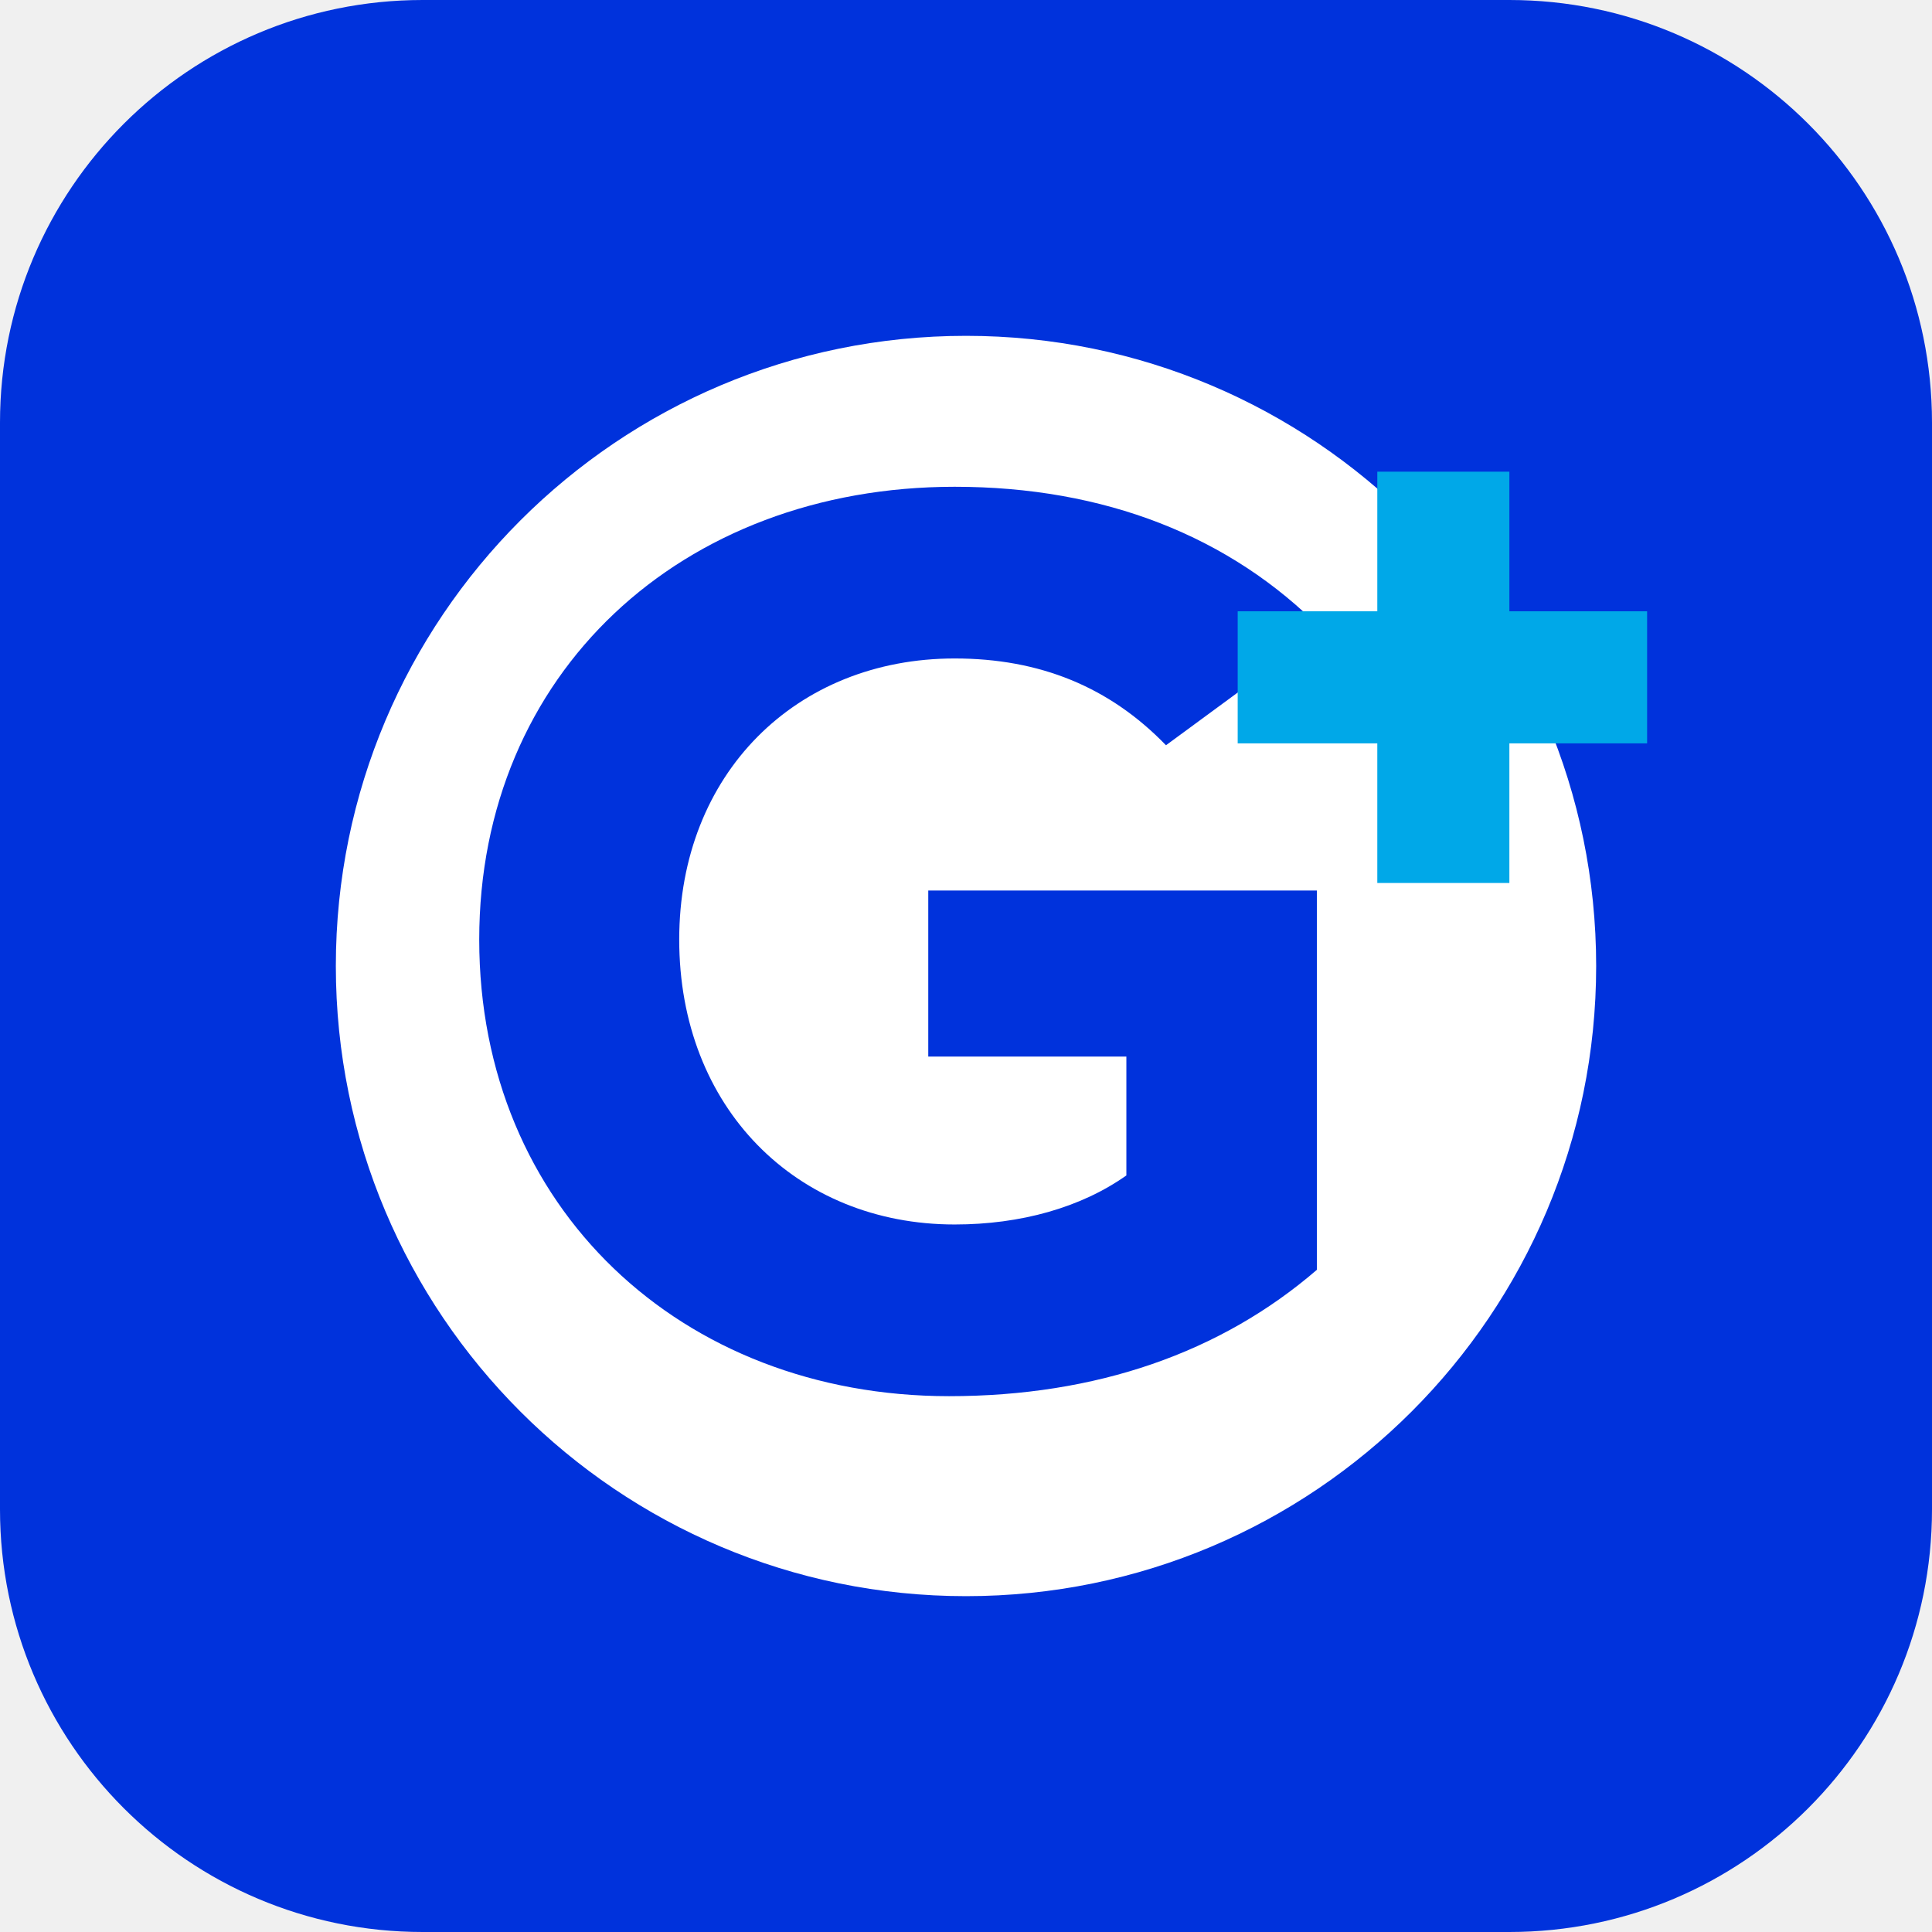
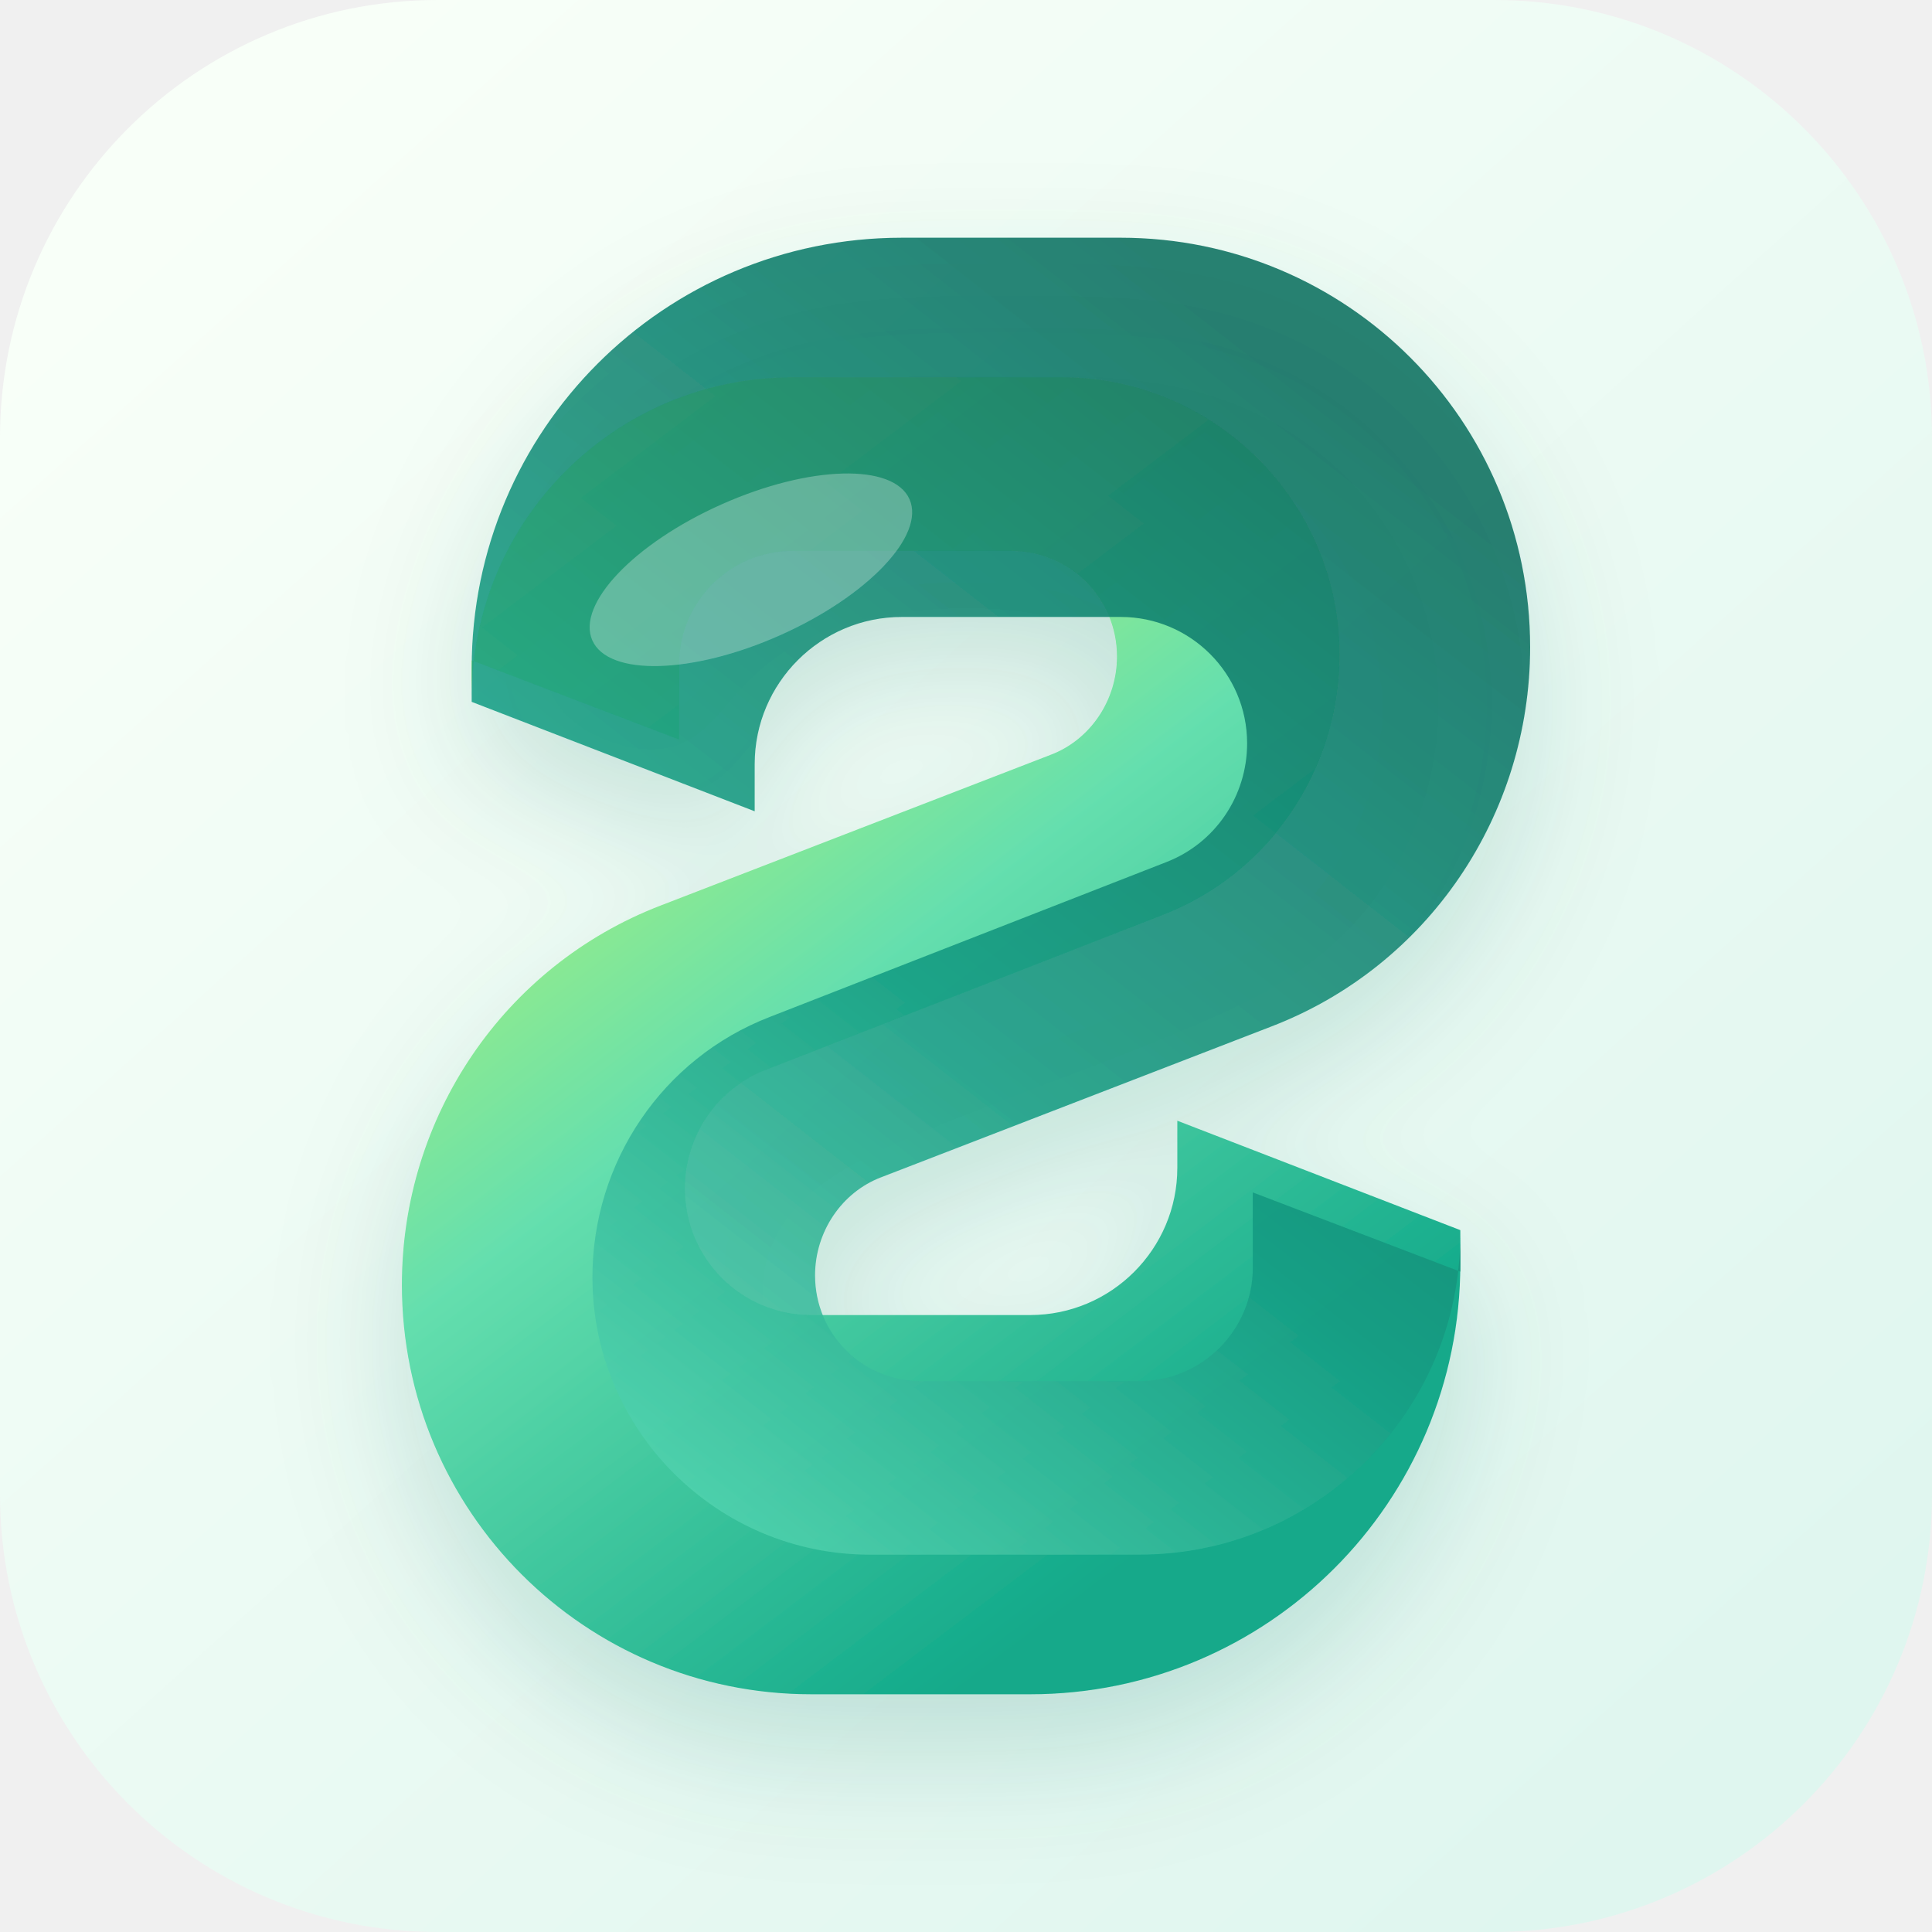
<svg xmlns="http://www.w3.org/2000/svg" viewBox="0 0 1024 1024">
-   <rect width="1024" height="1024" rx="224" fill="#0032dc" />
-   <circle cx="512" cy="512" r="334" fill="#ffffff" />
-   <path fill="#0032dc" d="M618 395c-30-31-67-46-112-46-84 0-146 61-146 149 0 89 62 151 146 151 35 0 67-9 91-26v-63H492v-88h206v201c-51 44-117 67-195 67-142 0-249-100-249-242 0-141 107-240 252-240 79 0 146 26 195 76l-83 61Z" />
-   <path fill="#00a8e8" d="M730 250h70v74h73v70h-73v74h-70v-74h-74v-70h74z" />
+   <defs>
+     <linearGradient id="bg" x1="120" y1="80" x2="900" y2="950" gradientUnits="userSpaceOnUse">
+       <stop stop-color="#F8FFF8" />
+       <stop offset="1" stop-color="#DFF6EF" />
+     </linearGradient>
+     <linearGradient id="a" x1="285" y1="225" x2="690" y2="760" gradientUnits="userSpaceOnUse">
+       <stop stop-color="#D9FF58" />
+       <stop offset=".5" stop-color="#65DFAE" />
+       <stop offset="1" stop-color="#12A98A" />
+     </linearGradient>
+     <linearGradient id="b" x1="760" y1="255" x2="335" y2="800" gradientUnits="userSpaceOnUse">
+       <stop stop-color="#0F6F61" />
+       <stop offset=".55" stop-color="#149B82" />
+       <stop offset="1" stop-color="#55D6B1" />
+     </linearGradient>
+     <filter id="shadow" x="-30%" y="-30%" width="160%" height="160%">
+       <feDropShadow dx="0" dy="30" stdDeviation="34" flood-color="#176F5D" flood-opacity=".18" />
+     </filter>
+   </defs>
+   <rect width="1024" height="1024" rx="232" fill="url(#bg)" />
+   <g filter="url(#shadow)">
+     <path d="M250 370c0-94 76-170 170-170h143c81 0 147 66 147 147 0 61-37 116-94 138l-210 82c-26 10-43 35-43 63 0 37 30 67 67 67h116c43 0 78-35 78-78v-25l150 58v18c0 126-102 228-228 228H430c-120 0-217-97-217-217 0-89 54-169 137-201l207-80c21-8 35-29 35-52 0-31-25-56-56-56H420c-33 0-60 27-60 60v40l-110-42z" fill="url(#a)" />
+     <path d="M774 654c0 94-76 170-170 170H461c-81 0-147-66-147-147 0-61 37-116 94-138l210-82c26-10 43-35 43-63 0-37-30-67-67-67H478c-43 0-78 35-78 78v25l-150-58v-18c0-126 102-228 228-228h116c120 0 217 97 217 217 0 89-54 169-137 201l-207 80c-21 8-35 29-35 52 0 31 25 56 56 56h116c33 0 60-27 60-60v-40l110 42z" fill="url(#b)" fill-opacity=".88" />
+     <ellipse cx="398" cy="302" rx="92" ry="38" fill="#fff" fill-opacity=".28" transform="rotate(-24 398 302)" />
+   </g>
</svg>
